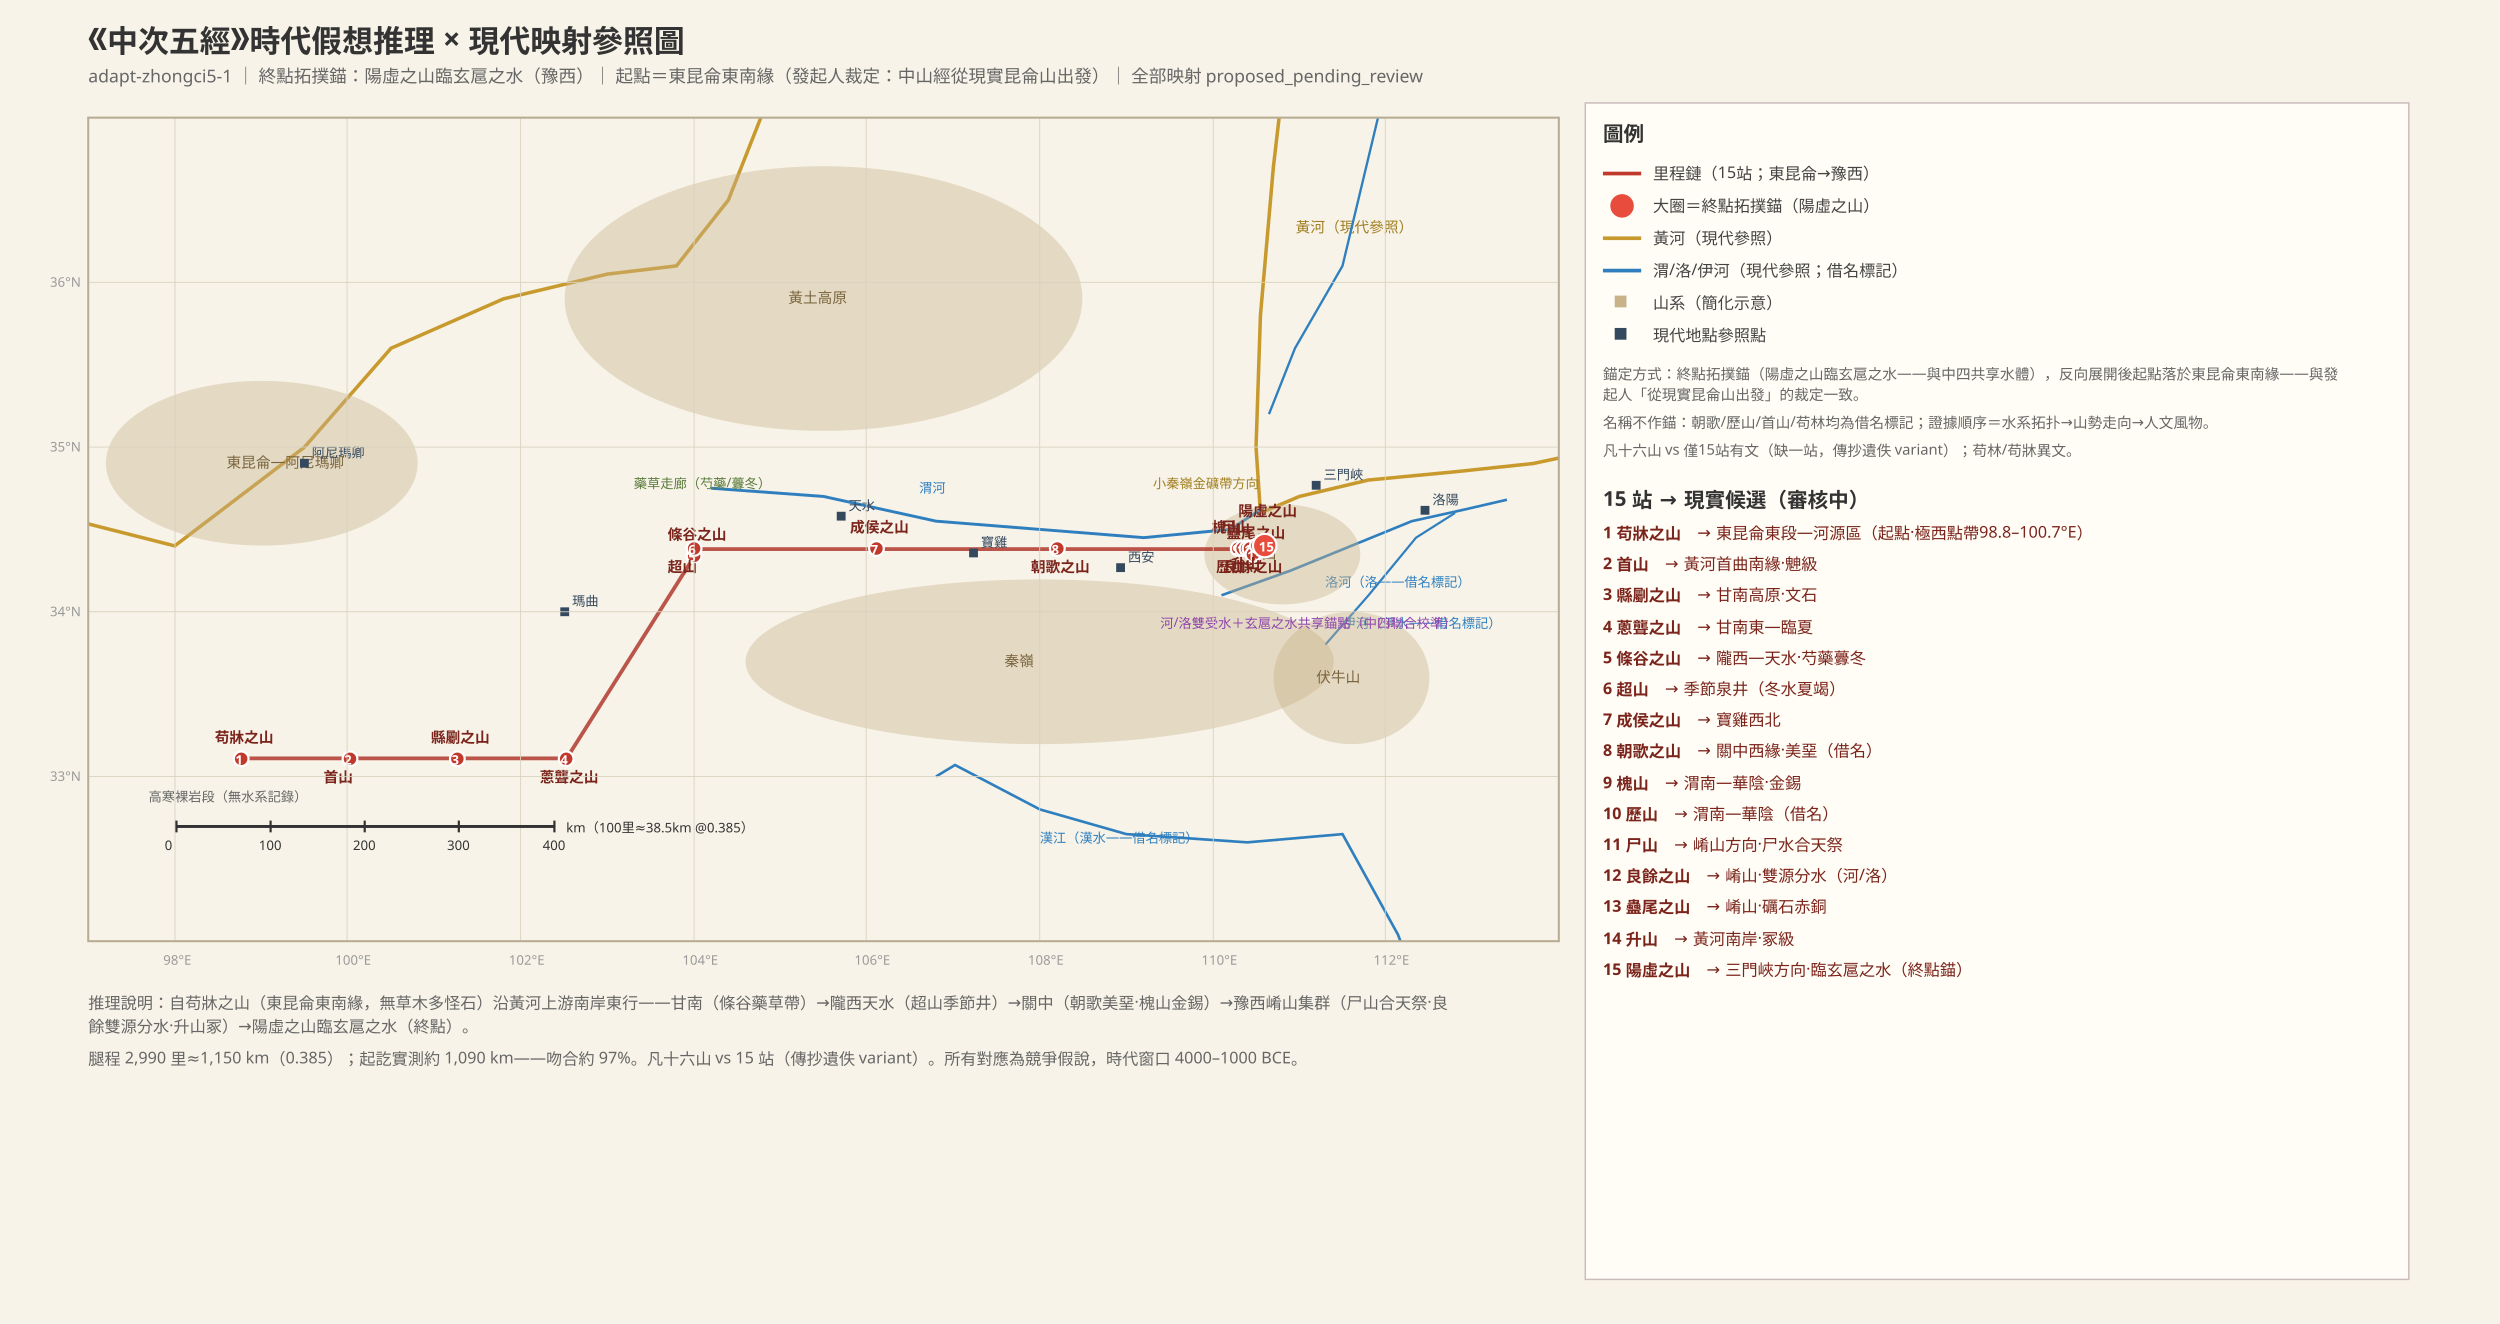
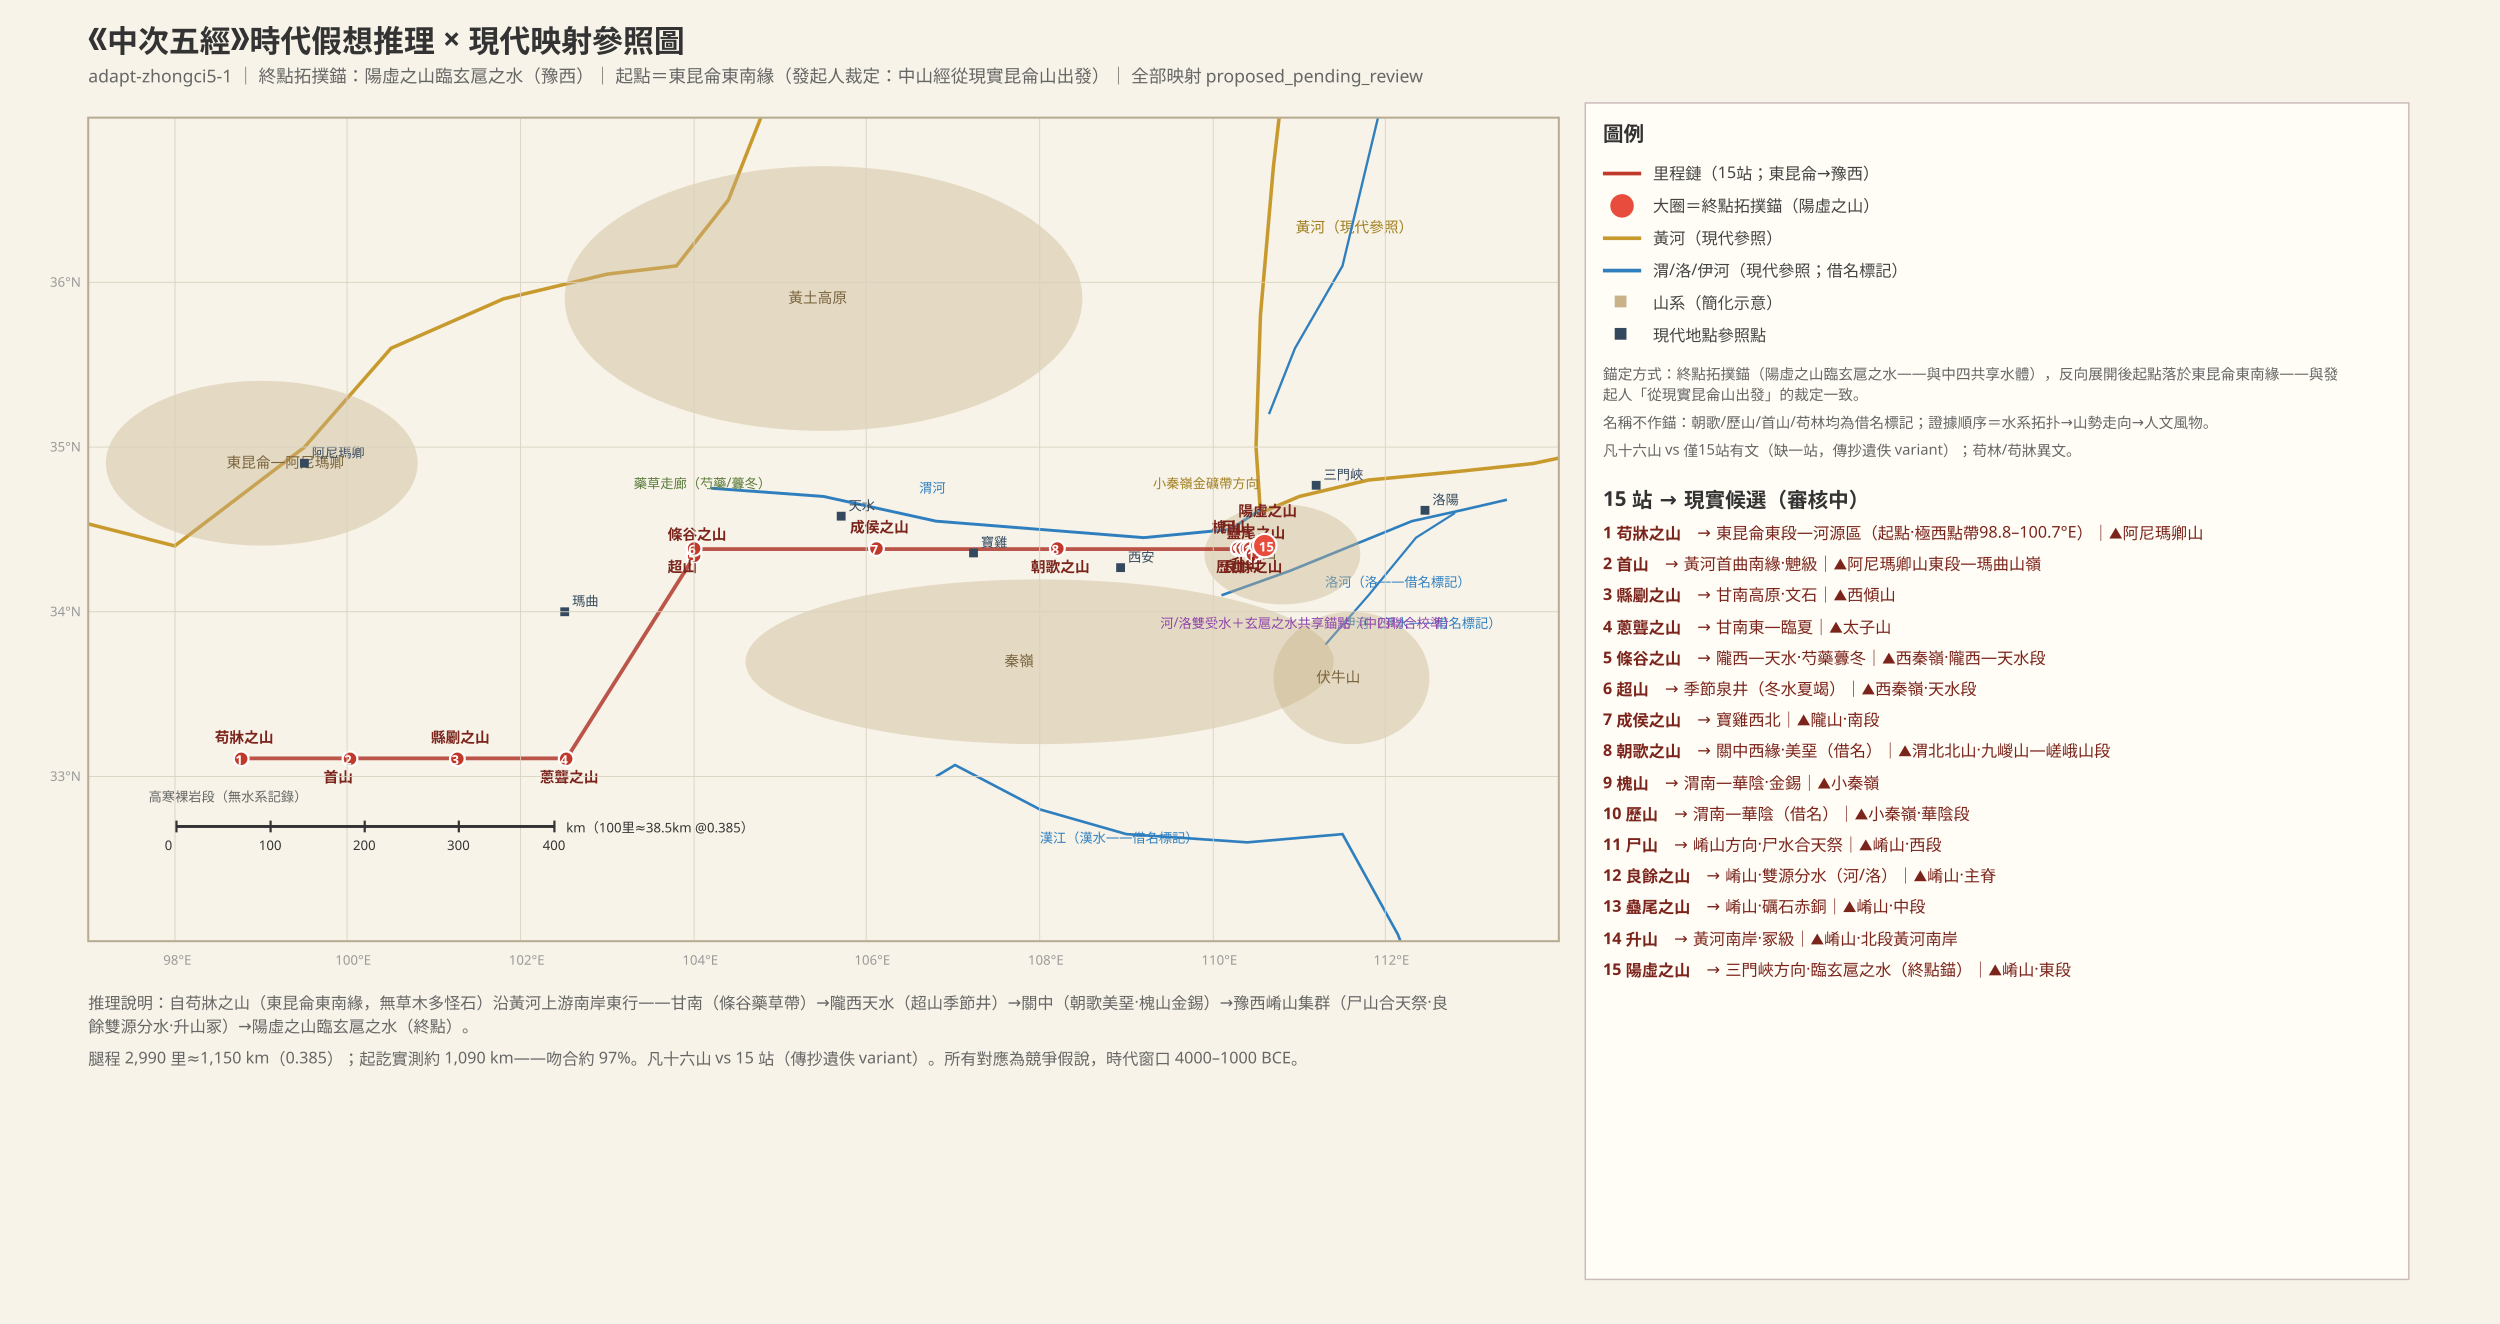
<svg xmlns="http://www.w3.org/2000/svg" width="1700" height="900" font-family="PingFang SC, Hiragino Sans GB, Microsoft YaHei, sans-serif">
  <rect width="1700" height="900" fill="#f7f3e8" />
  <defs>
    <marker id="arr" markerWidth="8" markerHeight="8" refX="7" refY="3" orient="auto">
      <path d="M0,0 L7,3 L0,6 Z" fill="#555" />
    </marker>
    <pattern id="sand" width="8" height="8" patternUnits="userSpaceOnUse">
      <rect width="8" height="8" fill="#efe3c0" />
      <circle cx="2" cy="2" r="0.8" fill="#d6b96a" />
      <circle cx="6" cy="6" r="0.8" fill="#d6b96a" />
    </pattern>
    <clipPath id="mapclip">
      <rect x="60" y="80" width="1000" height="560" />
    </clipPath>
  </defs>
  <text x="60" y="34" font-size="21" font-weight="bold" fill="#333">《中次五經》時代假想推理 × 現代映射參照圖</text>
  <text x="60" y="56" font-size="12" fill="#666">adapt-zhongci5-1 ｜ 終點拓撲錨：陽虛之山臨玄扈之水（豫西）｜ 起點＝東昆侖東南緣（發起人裁定：中山經從現實昆侖山出發）｜ 全部映射 proposed_pending_review</text>
  <g clip-path="url(#mapclip)">
    <polyline points="30.6,348.8 118.8,371.2 207.1,304.0 265.9,236.8 342.4,203.2 412.9,186.4 460.0,180.8 495.3,136.0 530.6,46.4 565.9,-20.8 601.2,-88.0 642.4,-155.2 671.8,-222.4 730.6,-289.6 795.3,-312.0 848.2,-312.0 889.4,-289.6 918.8,-256.0 918.8,-177.6 901.2,-88.0 877.6,12.8 865.9,113.6 857.1,214.4 854.1,304.0 857.1,348.8 883.5,337.6 930.6,326.4 989.4,320.8 1042.4,315.2 1095.3,304.0 1148.2,270.4 1195.3,236.8 1236.5,158.4 1271.8,80.0 1307.1,35.2 1342.4,12.8" fill="none" stroke="#c89a2e" stroke-width="2.4" />
    <text x="881" y="158" font-size="10" fill="#a07d1e">黃河（現代參照）</text>
    <polyline points="483.5,332.0 560.0,337.6 636.5,354.4 707.1,360.0 777.6,365.6 836.5,360.0 857.1,346.6" fill="none" stroke="#2f7fbf" stroke-width="2" />
    <text x="625" y="335" font-size="9" fill="#2f7fbf">渭河</text>
    <polyline points="830.6,404.8 877.6,388.0 918.8,371.2 960.0,354.4 995.3,346.6 1024.7,339.8" fill="none" stroke="#2f7fbf" stroke-width="1.8" />
    <text x="901" y="399" font-size="9" fill="#2f7fbf">洛河（洛——借名標記）</text>
    <polyline points="901.2,438.4 930.6,404.8 962.9,365.6 989.4,348.8" fill="none" stroke="#2f7fbf" stroke-width="1.5" />
    <text x="913" y="427" font-size="9" fill="#2f7fbf">伊河（伊水——借名標記）</text>
    <polyline points="960.0,-110.4 971.8,-20.8 942.4,57.6 912.9,180.8 880.6,236.8 862.9,281.6" fill="none" stroke="#2f7fbf" stroke-width="1.6" />
    <polyline points="636.5,528.0 649.4,520.2 707.1,550.4 765.9,567.2 848.2,572.8 912.9,567.2 950.6,635.5 977.6,707.2 1001.2,763.2 1048.2,796.8 1077.6,802.4" fill="none" stroke="#2f7fbf" stroke-width="1.8" />
    <text x="707" y="573" font-size="9" fill="#2f7fbf">漢江（漢水——借名標記）</text>
    <ellipse cx="178" cy="315" rx="106" ry="56" fill="#c9b18a" opacity="0.4" />
    <text x="154" y="318" font-size="10" fill="#7a6540">東昆侖—阿尼瑪卿</text>
    <ellipse cx="707" cy="450" rx="200" ry="56" fill="#c9b18a" opacity="0.4" />
    <text x="683" y="453" font-size="10" fill="#7a6540">秦嶺</text>
    <ellipse cx="872" cy="377" rx="53" ry="34" fill="#c9b18a" opacity="0.4" />
    <text x="848" y="380" font-size="10" fill="#7a6540">崤山</text>
    <ellipse cx="919" cy="461" rx="53" ry="45" fill="#c9b18a" opacity="0.4" />
    <text x="895" y="464" font-size="10" fill="#7a6540">伏牛山</text>
    <ellipse cx="560" cy="203" rx="176" ry="90" fill="#c9b18a" opacity="0.4" />
    <text x="536" y="206" font-size="10" fill="#7a6540">黃土高原</text>
    <polyline points="163.5,515.7 237.6,515.7 311.2,515.7 385.3,515.7 472.4,377.9 472.4,373.4 595.9,373.4 719.4,373.4 842.4,373.4 844.7,373.4 847.6,373.4 850.0,373.4 851.8,376.8 855.3,371.2 860.0,371.2" fill="none" stroke="#b03a2e" stroke-width="2.6" opacity="0.85" />
    <circle cx="164" cy="516" r="5" fill="#c0392b" stroke="#fff" stroke-width="1.5" />
    <text x="160" y="520" font-size="9" fill="#fff" font-weight="bold">1</text>
    <text x="146" y="505" font-size="10" fill="#7b241c" font-weight="bold">苟牀之山</text>
    <circle cx="238" cy="516" r="5" fill="#c0392b" stroke="#fff" stroke-width="1.5" />
    <text x="234" y="520" font-size="9" fill="#fff" font-weight="bold">2</text>
    <text x="220" y="532" font-size="10" fill="#7b241c" font-weight="bold">首山</text>
    <circle cx="311" cy="516" r="5" fill="#c0392b" stroke="#fff" stroke-width="1.5" />
    <text x="307" y="520" font-size="9" fill="#fff" font-weight="bold">3</text>
    <text x="293" y="505" font-size="10" fill="#7b241c" font-weight="bold">縣劚之山</text>
    <circle cx="385" cy="516" r="5" fill="#c0392b" stroke="#fff" stroke-width="1.5" />
    <text x="381" y="520" font-size="9" fill="#fff" font-weight="bold">4</text>
    <text x="367" y="532" font-size="10" fill="#7b241c" font-weight="bold">蔥聾之山</text>
    <circle cx="472" cy="378" r="5" fill="#c0392b" stroke="#fff" stroke-width="1.5" />
    <text x="468" y="382" font-size="9" fill="#fff" font-weight="bold">5</text>
    <text x="454" y="367" font-size="10" fill="#7b241c" font-weight="bold">條谷之山</text>
    <circle cx="472" cy="373" r="5" fill="#c0392b" stroke="#fff" stroke-width="1.5" />
    <text x="468" y="377" font-size="9" fill="#fff" font-weight="bold">6</text>
    <text x="454" y="389" font-size="10" fill="#7b241c" font-weight="bold">超山</text>
    <circle cx="596" cy="373" r="5" fill="#c0392b" stroke="#fff" stroke-width="1.5" />
    <text x="592" y="377" font-size="9" fill="#fff" font-weight="bold">7</text>
    <text x="578" y="362" font-size="10" fill="#7b241c" font-weight="bold">成侯之山</text>
    <circle cx="719" cy="373" r="5" fill="#c0392b" stroke="#fff" stroke-width="1.5" />
    <text x="715" y="377" font-size="9" fill="#fff" font-weight="bold">8</text>
    <text x="701" y="389" font-size="10" fill="#7b241c" font-weight="bold">朝歌之山</text>
    <circle cx="842" cy="373" r="5" fill="#c0392b" stroke="#fff" stroke-width="1.5" />
    <text x="838" y="377" font-size="9" fill="#fff" font-weight="bold">9</text>
    <text x="824" y="362" font-size="10" fill="#7b241c" font-weight="bold">槐山</text>
    <circle cx="845" cy="373" r="5" fill="#c0392b" stroke="#fff" stroke-width="1.5" />
    <text x="841" y="377" font-size="9" fill="#fff" font-weight="bold">10</text>
    <text x="827" y="389" font-size="10" fill="#7b241c" font-weight="bold">歷山</text>
    <circle cx="848" cy="373" r="5" fill="#c0392b" stroke="#fff" stroke-width="1.5" />
    <text x="844" y="377" font-size="9" fill="#fff" font-weight="bold">11</text>
    <text x="830" y="362" font-size="10" fill="#7b241c" font-weight="bold">尸山</text>
    <circle cx="850" cy="373" r="5" fill="#c0392b" stroke="#fff" stroke-width="1.5" />
    <text x="846" y="377" font-size="9" fill="#fff" font-weight="bold">12</text>
    <text x="832" y="389" font-size="10" fill="#7b241c" font-weight="bold">良餘之山</text>
    <circle cx="852" cy="377" r="5" fill="#c0392b" stroke="#fff" stroke-width="1.5" />
    <text x="848" y="381" font-size="9" fill="#fff" font-weight="bold">13</text>
    <text x="834" y="366" font-size="10" fill="#7b241c" font-weight="bold">蠱尾之山</text>
    <circle cx="855" cy="371" r="5" fill="#c0392b" stroke="#fff" stroke-width="1.5" />
    <text x="851" y="375" font-size="9" fill="#fff" font-weight="bold">14</text>
    <text x="837" y="387" font-size="10" fill="#7b241c" font-weight="bold">升山</text>
    <circle cx="860" cy="371" r="8" fill="#e74c3c" stroke="#fff" stroke-width="1.5" />
    <text x="856" y="375" font-size="9" fill="#fff" font-weight="bold">15</text>
    <text x="842" y="351" font-size="10" fill="#7b241c" font-weight="bold">陽虛之山</text>
    <text x="789" y="427" font-size="9" fill="#8e44ad">河/洛雙受水＋玄扈之水共享錨點（中四聯合校準）</text>
    <text x="101" y="545" font-size="9" fill="#666">高寒裸岩段（無水系記錄）</text>
    <text x="431" y="332" font-size="9" fill="#5a7a3a">藥草走廊（芍藥/虋冬）</text>
    <text x="784" y="332" font-size="9" fill="#a07d1e">小秦嶺金礦帶方向</text>
    <rect x="204" y="312" width="6" height="6" fill="#34495e" />
    <text x="212" y="311" font-size="9" fill="#34495e">阿尼瑪卿</text>
    <rect x="381" y="413" width="6" height="6" fill="#34495e" />
    <text x="389" y="412" font-size="9" fill="#34495e">瑪曲</text>
    <rect x="569" y="348" width="6" height="6" fill="#34495e" />
    <text x="577" y="347" font-size="9" fill="#34495e">天水</text>
    <rect x="659" y="373" width="6" height="6" fill="#34495e" />
    <text x="667" y="372" font-size="9" fill="#34495e">寶雞</text>
    <rect x="759" y="383" width="6" height="6" fill="#34495e" />
    <text x="767" y="382" font-size="9" fill="#34495e">西安</text>
    <rect x="892" y="327" width="6" height="6" fill="#34495e" />
    <text x="900" y="326" font-size="9" fill="#34495e">三門峽</text>
    <rect x="966" y="344" width="6" height="6" fill="#34495e" />
    <text x="974" y="343" font-size="9" fill="#34495e">洛陽</text>
  </g>
  <line x1="119" y1="640" x2="119" y2="80" stroke="#d9d2c0" stroke-width="0.6" />
  <text x="111" y="656" font-size="9" fill="#999">98°E</text>
  <line x1="236" y1="640" x2="236" y2="80" stroke="#d9d2c0" stroke-width="0.6" />
  <text x="228" y="656" font-size="9" fill="#999">100°E</text>
  <line x1="354" y1="640" x2="354" y2="80" stroke="#d9d2c0" stroke-width="0.6" />
  <text x="346" y="656" font-size="9" fill="#999">102°E</text>
  <line x1="472" y1="640" x2="472" y2="80" stroke="#d9d2c0" stroke-width="0.6" />
  <text x="464" y="656" font-size="9" fill="#999">104°E</text>
  <line x1="589" y1="640" x2="589" y2="80" stroke="#d9d2c0" stroke-width="0.6" />
  <text x="581" y="656" font-size="9" fill="#999">106°E</text>
  <line x1="707" y1="640" x2="707" y2="80" stroke="#d9d2c0" stroke-width="0.6" />
  <text x="699" y="656" font-size="9" fill="#999">108°E</text>
  <line x1="825" y1="640" x2="825" y2="80" stroke="#d9d2c0" stroke-width="0.6" />
  <text x="817" y="656" font-size="9" fill="#999">110°E</text>
  <line x1="942" y1="640" x2="942" y2="80" stroke="#d9d2c0" stroke-width="0.6" />
  <text x="934" y="656" font-size="9" fill="#999">112°E</text>
  <line x1="60" y1="528" x2="1060" y2="528" stroke="#d9d2c0" stroke-width="0.6" />
  <text x="34" y="531" font-size="9" fill="#999">33°N</text>
  <line x1="60" y1="416" x2="1060" y2="416" stroke="#d9d2c0" stroke-width="0.6" />
  <text x="34" y="419" font-size="9" fill="#999">34°N</text>
  <line x1="60" y1="304" x2="1060" y2="304" stroke="#d9d2c0" stroke-width="0.6" />
  <text x="34" y="307" font-size="9" fill="#999">35°N</text>
  <line x1="60" y1="192" x2="1060" y2="192" stroke="#d9d2c0" stroke-width="0.6" />
  <text x="34" y="195" font-size="9" fill="#999">36°N</text>
  <rect x="60" y="80" width="1000" height="560" fill="none" stroke="#b8ad92" stroke-width="1.4" />
  <line x1="120" y1="562" x2="377" y2="562" stroke="#333" stroke-width="2" />
  <line x1="120" y1="558" x2="120" y2="566" stroke="#333" stroke-width="1.5" />
  <text x="112" y="578" font-size="9" fill="#333">0</text>
  <line x1="184" y1="558" x2="184" y2="566" stroke="#333" stroke-width="1.5" />
  <text x="176" y="578" font-size="9" fill="#333">100</text>
  <line x1="248" y1="558" x2="248" y2="566" stroke="#333" stroke-width="1.5" />
  <text x="240" y="578" font-size="9" fill="#333">200</text>
  <line x1="312" y1="558" x2="312" y2="566" stroke="#333" stroke-width="1.5" />
  <text x="304" y="578" font-size="9" fill="#333">300</text>
  <line x1="377" y1="558" x2="377" y2="566" stroke="#333" stroke-width="1.5" />
  <text x="369" y="578" font-size="9" fill="#333">400</text>
  <text x="385" y="566" font-size="9" fill="#333">km（100里≈38.5km @0.385）</text>
  <rect x="1078" y="70" width="560" height="800" fill="#fffdf5" stroke="#cbb" />
  <text x="1090" y="96" font-size="14" font-weight="bold" fill="#333">圖例</text>
  <line x1="1090" y1="118" x2="1116" y2="118" stroke="#c0392b" stroke-width="2.5" />
  <text x="1124" y="122" font-size="11" fill="#444">里程鏈（15站；東昆侖→豫西）</text>
  <circle cx="1103" cy="140" r="8" fill="#e74c3c" />
  <text x="1124" y="144" font-size="11" fill="#444">大圈＝終點拓撲錨（陽虛之山）</text>
  <line x1="1090" y1="162" x2="1116" y2="162" stroke="#c89a2e" stroke-width="2.5" />
  <text x="1124" y="166" font-size="11" fill="#444">黃河（現代參照）</text>
  <line x1="1090" y1="184" x2="1116" y2="184" stroke="#2f7fbf" stroke-width="2.5" />
  <text x="1124" y="188" font-size="11" fill="#444">渭/洛/伊河（現代參照；借名標記）</text>
  <rect x="1098" y="201" width="8" height="8" fill="#c9b18a" />
  <text x="1124" y="210" font-size="11" fill="#444">山系（簡化示意）</text>
  <rect x="1098" y="223" width="8" height="8" fill="#34495e" />
  <text x="1124" y="232" font-size="11" fill="#444">現代地點參照點</text>
  <text x="1090" y="258" font-size="10" fill="#666">錨定方式：終點拓撲錨（陽虛之山臨玄扈之水——與中四共享水體），反向展開後起點落於東昆侖東南緣——與發</text>
  <text x="1090" y="272" font-size="10" fill="#666">起人「從現實昆侖山出發」的裁定一致。</text>
  <text x="1090" y="291" font-size="10" fill="#666">名稱不作錨：朝歌/歷山/首山/苟林均為借名標記；證據順序＝水系拓扑→山勢走向→人文風物。</text>
  <text x="1090" y="310" font-size="10" fill="#666">凡十六山 vs 僅15站有文（缺一站，傳抄遺佚 variant）；苟林/苟牀異文。</text>
  <text x="1090" y="344.0" font-size="14" font-weight="bold" fill="#333">15 站 → 現實候選（審核中）</text>
  <text x="1090" y="366" font-size="11" fill="#7b241c">
-     <tspan font-weight="bold"> 1 苟牀之山</tspan>　→ 東昆侖東段—河源區（起點·極西點帶98.8–100.7°E）</text>
+     <tspan font-weight="bold"> 1 苟牀之山</tspan>　→ 東昆侖東段—河源區（起點·極西點帶98.8–100.7°E）｜⛰阿尼瑪卿山</text>
  <text x="1090" y="387" font-size="11" fill="#7b241c">
-     <tspan font-weight="bold"> 2 首山</tspan>　→ 黃河首曲南緣·䰠級</text>
+     <tspan font-weight="bold"> 2 首山</tspan>　→ 黃河首曲南緣·䰠級｜⛰阿尼瑪卿山東段—瑪曲山嶺</text>
  <text x="1090" y="408" font-size="11" fill="#7b241c">
-     <tspan font-weight="bold"> 3 縣劚之山</tspan>　→ 甘南高原·文石</text>
+     <tspan font-weight="bold"> 3 縣劚之山</tspan>　→ 甘南高原·文石｜⛰西傾山</text>
  <text x="1090" y="430" font-size="11" fill="#7b241c">
-     <tspan font-weight="bold"> 4 蔥聾之山</tspan>　→ 甘南東—臨夏</text>
+     <tspan font-weight="bold"> 4 蔥聾之山</tspan>　→ 甘南東—臨夏｜⛰太子山</text>
  <text x="1090" y="451" font-size="11" fill="#7b241c">
-     <tspan font-weight="bold"> 5 條谷之山</tspan>　→ 隴西—天水·芍藥虋冬</text>
+     <tspan font-weight="bold"> 5 條谷之山</tspan>　→ 隴西—天水·芍藥虋冬｜⛰西秦嶺·隴西—天水段</text>
  <text x="1090" y="472" font-size="11" fill="#7b241c">
-     <tspan font-weight="bold"> 6 超山</tspan>　→ 季節泉井（冬水夏竭）</text>
+     <tspan font-weight="bold"> 6 超山</tspan>　→ 季節泉井（冬水夏竭）｜⛰西秦嶺·天水段</text>
  <text x="1090" y="493" font-size="11" fill="#7b241c">
-     <tspan font-weight="bold"> 7 成侯之山</tspan>　→ 寶雞西北</text>
+     <tspan font-weight="bold"> 7 成侯之山</tspan>　→ 寶雞西北｜⛰隴山·南段</text>
  <text x="1090" y="514" font-size="11" fill="#7b241c">
-     <tspan font-weight="bold"> 8 朝歌之山</tspan>　→ 關中西緣·美堊（借名）</text>
+     <tspan font-weight="bold"> 8 朝歌之山</tspan>　→ 關中西緣·美堊（借名）｜⛰渭北北山·九嵕山—嵯峨山段</text>
  <text x="1090" y="536" font-size="11" fill="#7b241c">
-     <tspan font-weight="bold"> 9 槐山</tspan>　→ 渭南—華陰·金錫</text>
+     <tspan font-weight="bold"> 9 槐山</tspan>　→ 渭南—華陰·金錫｜⛰小秦嶺</text>
  <text x="1090" y="557" font-size="11" fill="#7b241c">
-     <tspan font-weight="bold">10 歷山</tspan>　→ 渭南—華陰（借名）</text>
+     <tspan font-weight="bold">10 歷山</tspan>　→ 渭南—華陰（借名）｜⛰小秦嶺·華陰段</text>
  <text x="1090" y="578" font-size="11" fill="#7b241c">
-     <tspan font-weight="bold">11 尸山</tspan>　→ 崤山方向·尸水合天祭</text>
+     <tspan font-weight="bold">11 尸山</tspan>　→ 崤山方向·尸水合天祭｜⛰崤山·西段</text>
  <text x="1090" y="599" font-size="11" fill="#7b241c">
-     <tspan font-weight="bold">12 良餘之山</tspan>　→ 崤山·雙源分水（河/洛）</text>
+     <tspan font-weight="bold">12 良餘之山</tspan>　→ 崤山·雙源分水（河/洛）｜⛰崤山·主脊</text>
  <text x="1090" y="620" font-size="11" fill="#7b241c">
-     <tspan font-weight="bold">13 蠱尾之山</tspan>　→ 崤山·礪石赤銅</text>
+     <tspan font-weight="bold">13 蠱尾之山</tspan>　→ 崤山·礪石赤銅｜⛰崤山·中段</text>
  <text x="1090" y="642" font-size="11" fill="#7b241c">
-     <tspan font-weight="bold">14 升山</tspan>　→ 黃河南岸·冢級</text>
+     <tspan font-weight="bold">14 升山</tspan>　→ 黃河南岸·冢級｜⛰崤山·北段黃河南岸</text>
  <text x="1090" y="663" font-size="11" fill="#7b241c">
-     <tspan font-weight="bold">15 陽虛之山</tspan>　→ 三門峽方向·臨玄扈之水（終點錨）</text>
+     <tspan font-weight="bold">15 陽虛之山</tspan>　→ 三門峽方向·臨玄扈之水（終點錨）｜⛰崤山·東段</text>
  <text x="60" y="686" font-size="11" fill="#666">推理說明：自苟牀之山（東昆侖東南緣，無草木多怪石）沿黃河上游南岸東行——甘南（條谷藥草帶）→隴西天水（超山季節井）→關中（朝歌美堊·槐山金錫）→豫西崤山集群（尸山合天祭·良</text>
  <text x="60" y="702" font-size="11" fill="#666">餘雙源分水·升山冢）→陽虛之山臨玄扈之水（終點）。</text>
  <text x="60" y="724" font-size="11" fill="#666">腿程 2,990 里≈1,150 km（0.385）；起訖實測約 1,090 km——吻合約 97%。凡十六山 vs 15 站（傳抄遺佚 variant）。所有對應為競爭假說，時代窗口 4000–1000 BCE。</text>
</svg>
